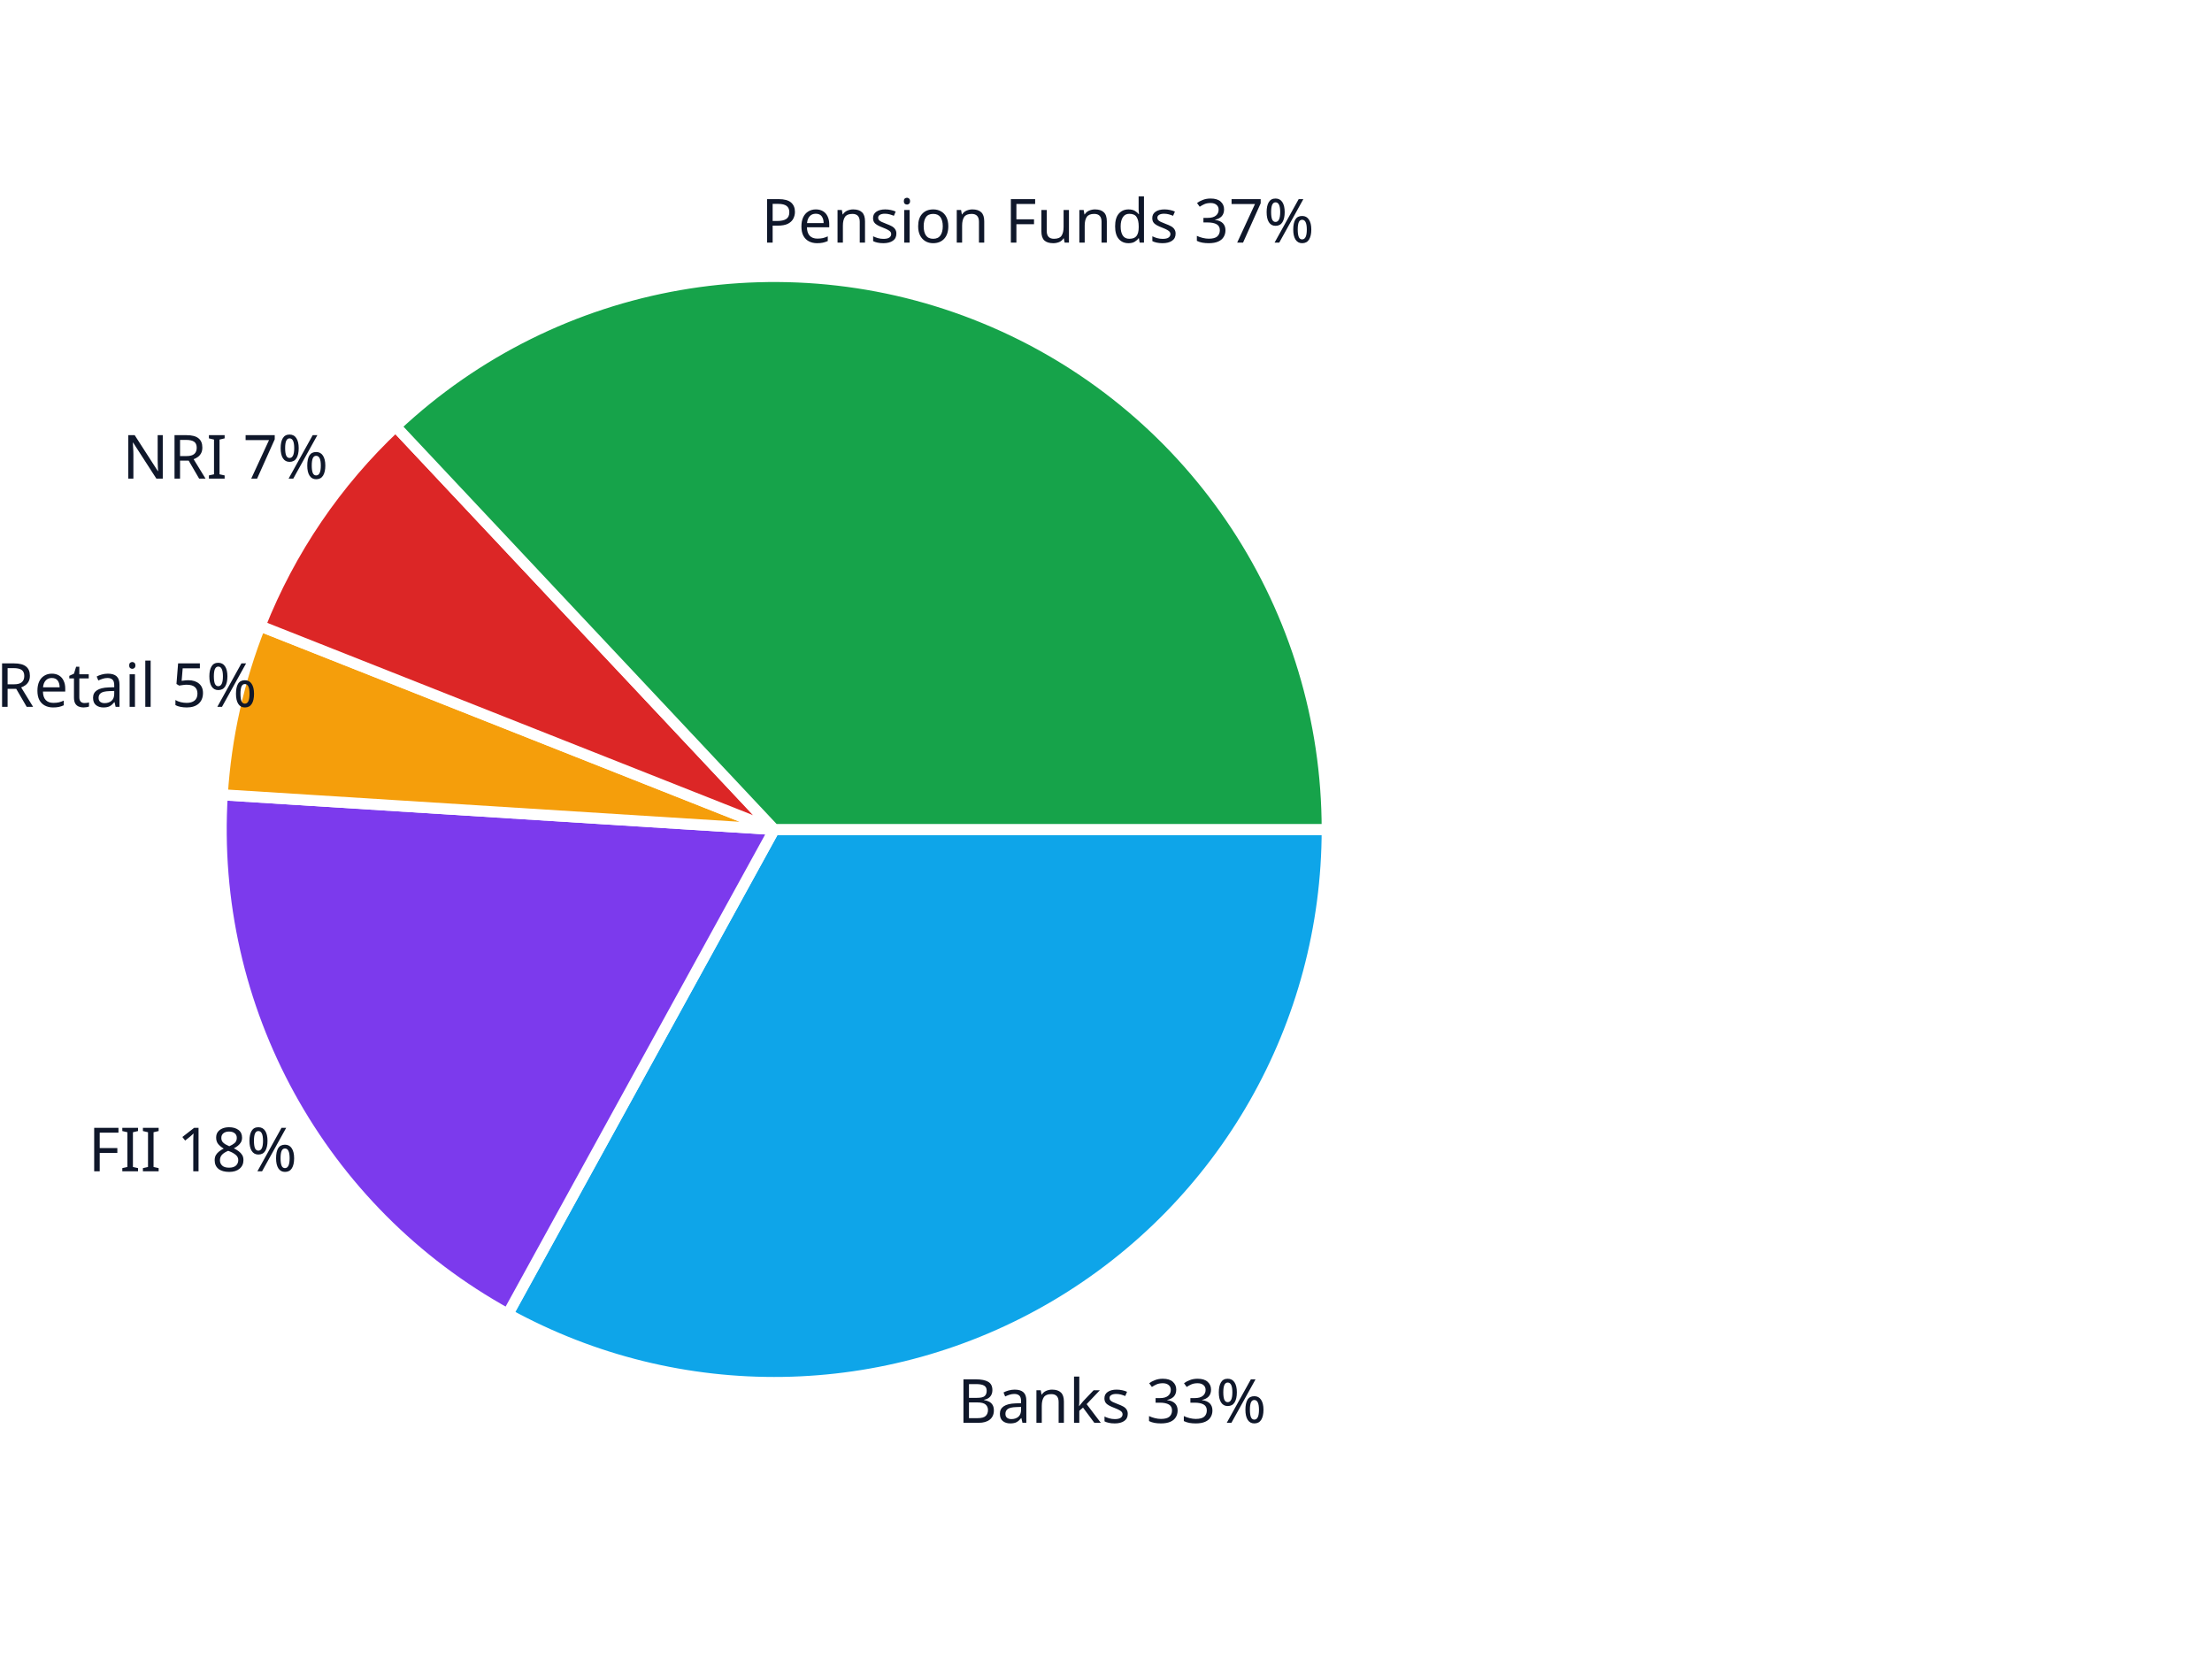
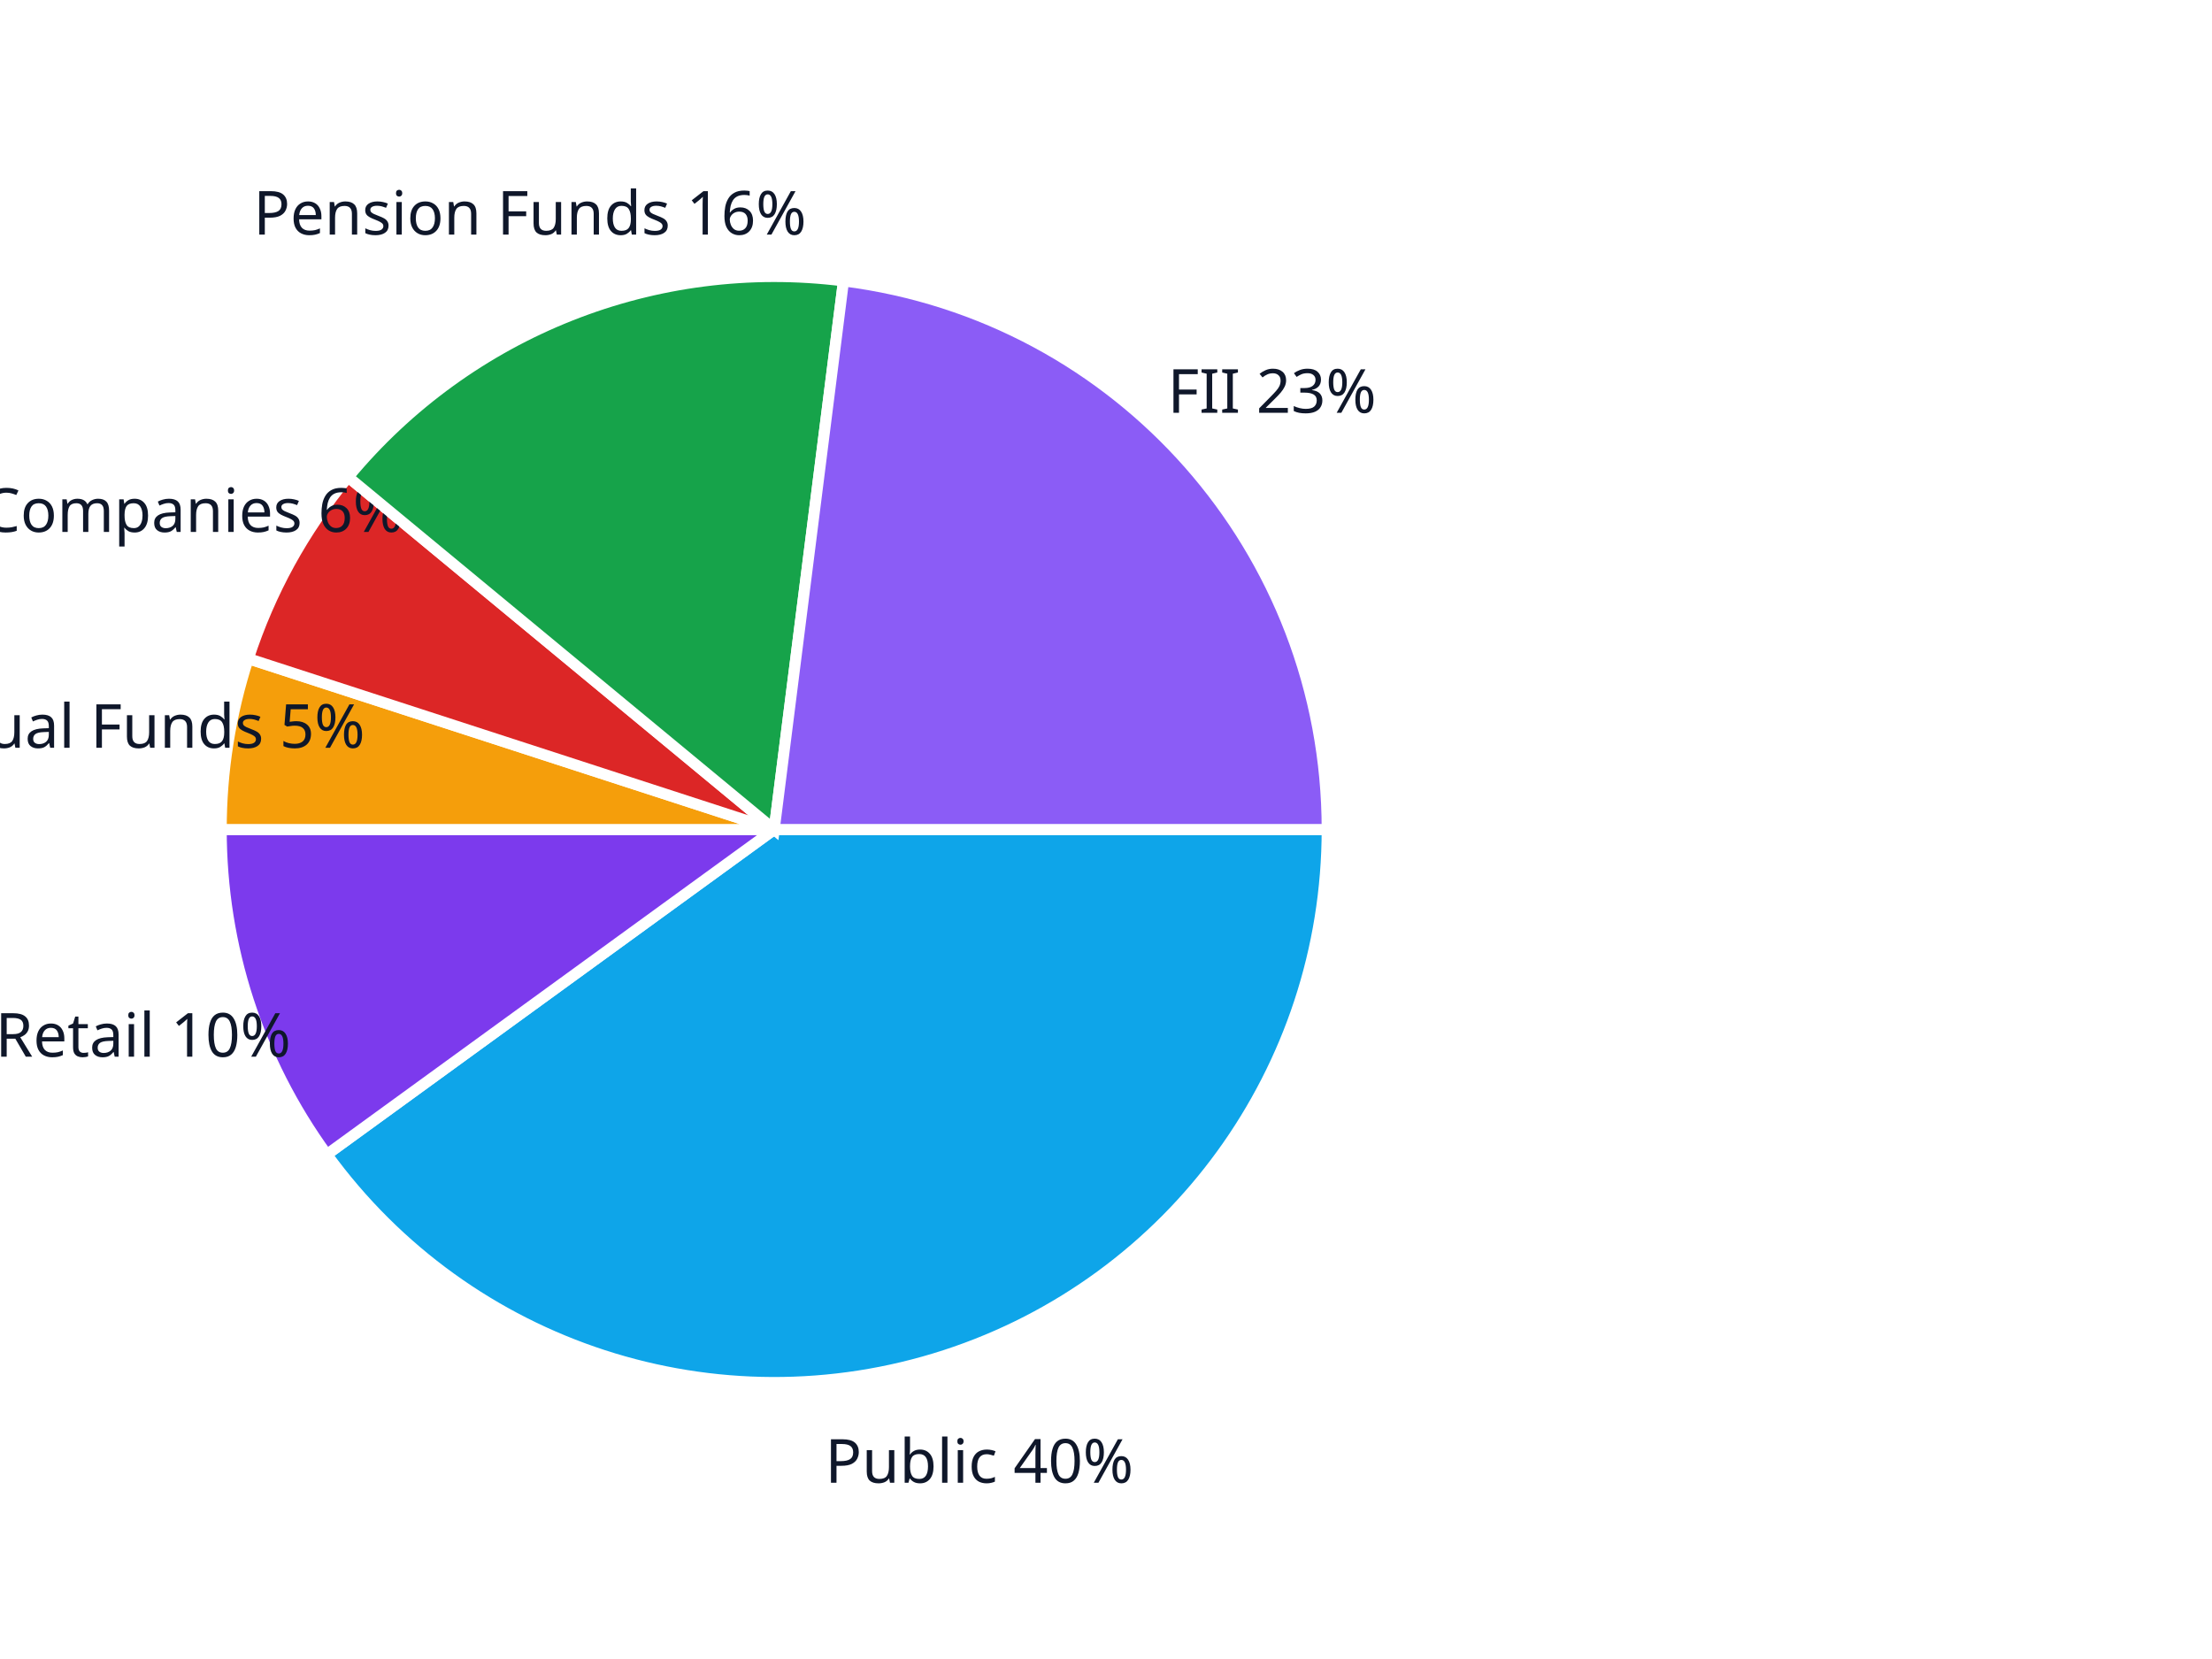
<svg xmlns="http://www.w3.org/2000/svg" viewBox="0 0 400 300">
  <rect width="400" height="300" fill="#ffffff" />
-   <path d="M 140 150 L 240 150 A 100 100 0 0 1 91.825 237.631 Z" fill="#0ea5e9" stroke="#fff" stroke-width="2" />
-   <text x="201.085" y="257.289" font-size="11" text-anchor="middle" fill="#0f172a" font-family="DM Sans,sans-serif">Banks 33%</text>
-   <path d="M 140 150 L 91.825 237.631 A 100 100 0 0 1 40.197 143.721 Z" fill="#7c3aed" stroke="#fff" stroke-width="2" />
-   <text x="34.843" y="211.81" font-size="11" text-anchor="middle" fill="#0f172a" font-family="DM Sans,sans-serif">FII 18%</text>
-   <path d="M 140 150 L 40.197 143.721 A 100 100 0 0 1 47.022 113.188 Z" fill="#f59e0b" stroke="#fff" stroke-width="2" />
-   <text x="22.89" y="127.823" font-size="11" text-anchor="middle" fill="#0f172a" font-family="DM Sans,sans-serif">Retail 5%</text>
-   <path d="M 140 150 L 47.022 113.188 A 100 100 0 0 1 71.545 77.103 Z" fill="#dc2626" stroke="#fff" stroke-width="2" />
-   <text x="40.75" y="86.55" font-size="11" text-anchor="middle" fill="#0f172a" font-family="DM Sans,sans-serif">NRI 7%</text>
-   <path d="M 140 150 L 71.545 77.103 A 100 100 0 0 1 240 150 Z" fill="#16a34a" stroke="#fff" stroke-width="2" />
-   <text x="187.658" y="43.869" font-size="11" text-anchor="middle" fill="#0f172a" font-family="DM Sans,sans-serif">Pension Funds 37%</text>
+   <path d="M 140 150 L 240 150 A 100 100 0 0 1 59.098 208.779 Z" fill="#0ea5e9" stroke="#fff" stroke-width="2" />
+   <text x="177.082" y="268.127" font-size="11" text-anchor="middle" fill="#0f172a" font-family="DM Sans,sans-serif">Public 40%</text>
+   <path d="M 140 150 L 59.098 208.779 A 100 100 0 0 1 40 150 Z" fill="#7c3aed" stroke="#fff" stroke-width="2" />
+   <text x="25.873" y="191.082" font-size="11" text-anchor="middle" fill="#0f172a" font-family="DM Sans,sans-serif">Retail 10%</text>
+   <path d="M 140 150 L 40 150 A 100 100 0 0 1 44.894 119.098 Z" fill="#f59e0b" stroke="#fff" stroke-width="2" />
+   <text x="21.477" y="135.228" font-size="11" text-anchor="middle" fill="#0f172a" font-family="DM Sans,sans-serif">Mutual Funds 5%</text>
+   <path d="M 140 150 L 44.894 119.098 A 100 100 0 0 1 62.949 86.258 Z" fill="#dc2626" stroke="#fff" stroke-width="2" />
+   <text x="34.843" y="96.19" font-size="11" text-anchor="middle" fill="#0f172a" font-family="DM Sans,sans-serif">Companies 6%</text>
+   <path d="M 140 150 L 62.949 86.258 A 100 100 0 0 1 152.533 50.789 Z" fill="#16a34a" stroke="#fff" stroke-width="2" />
+   <text x="95.825" y="42.427" font-size="11" text-anchor="middle" fill="#0f172a" font-family="DM Sans,sans-serif">Pension Funds 16%</text>
+   <path d="M 140 150 L 152.533 50.789 A 100 100 0 0 1 240 150 Z" fill="#8b5cf6" stroke="#fff" stroke-width="2" />
+   <text x="230.013" y="74.643" font-size="11" text-anchor="middle" fill="#0f172a" font-family="DM Sans,sans-serif">FII 23%</text>
</svg>
